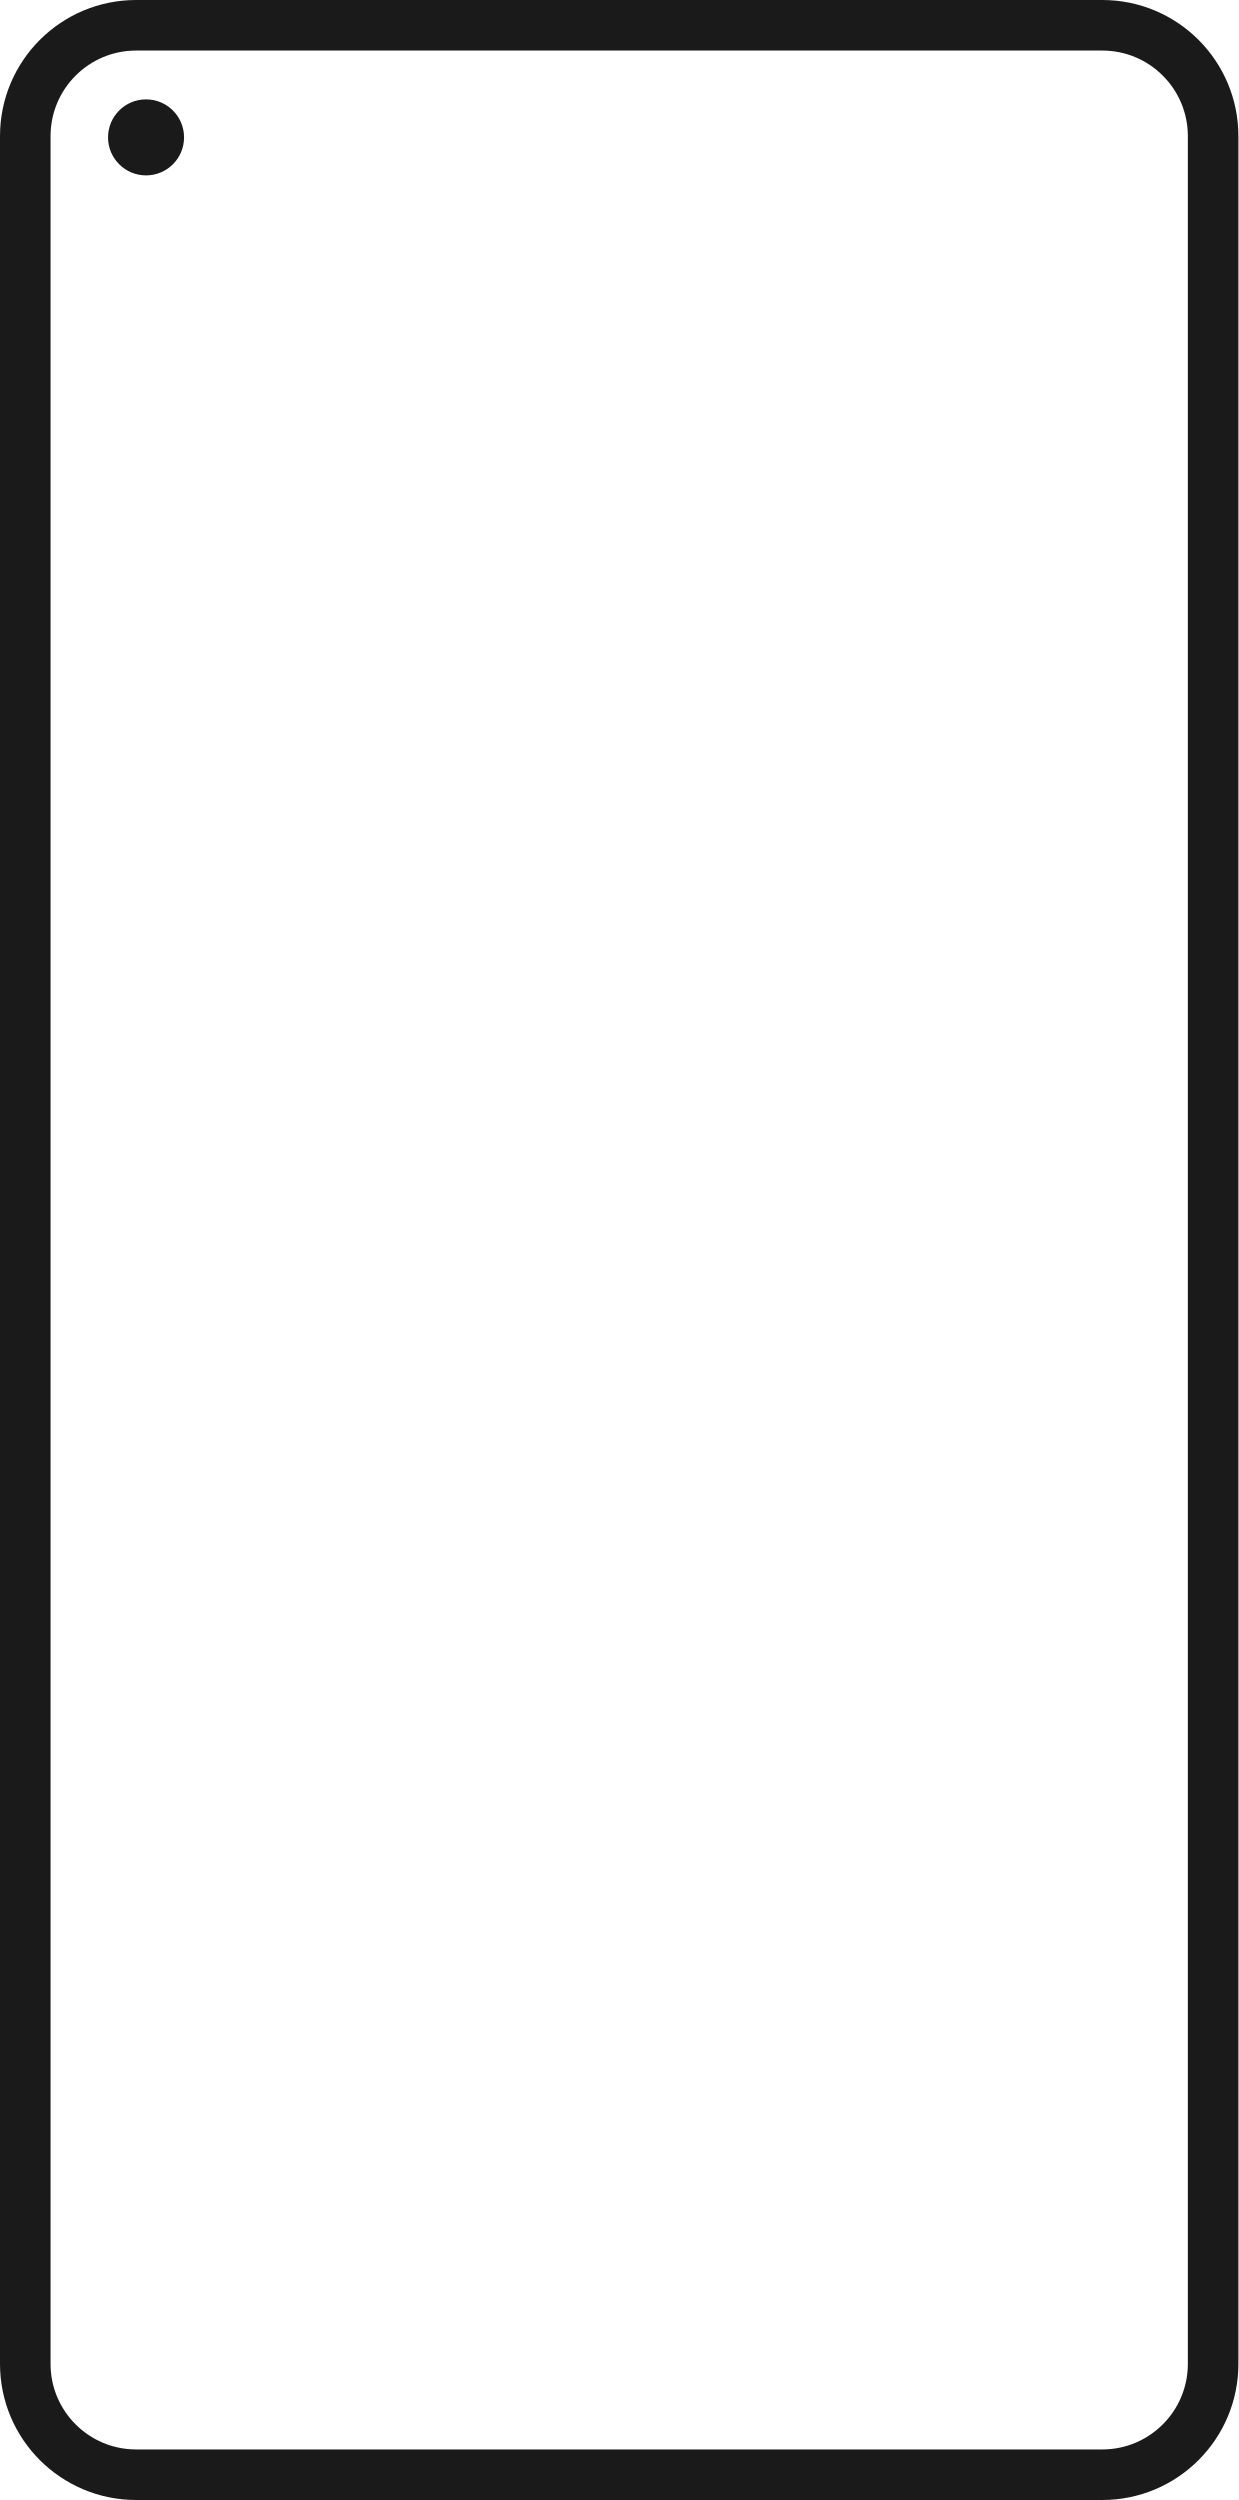
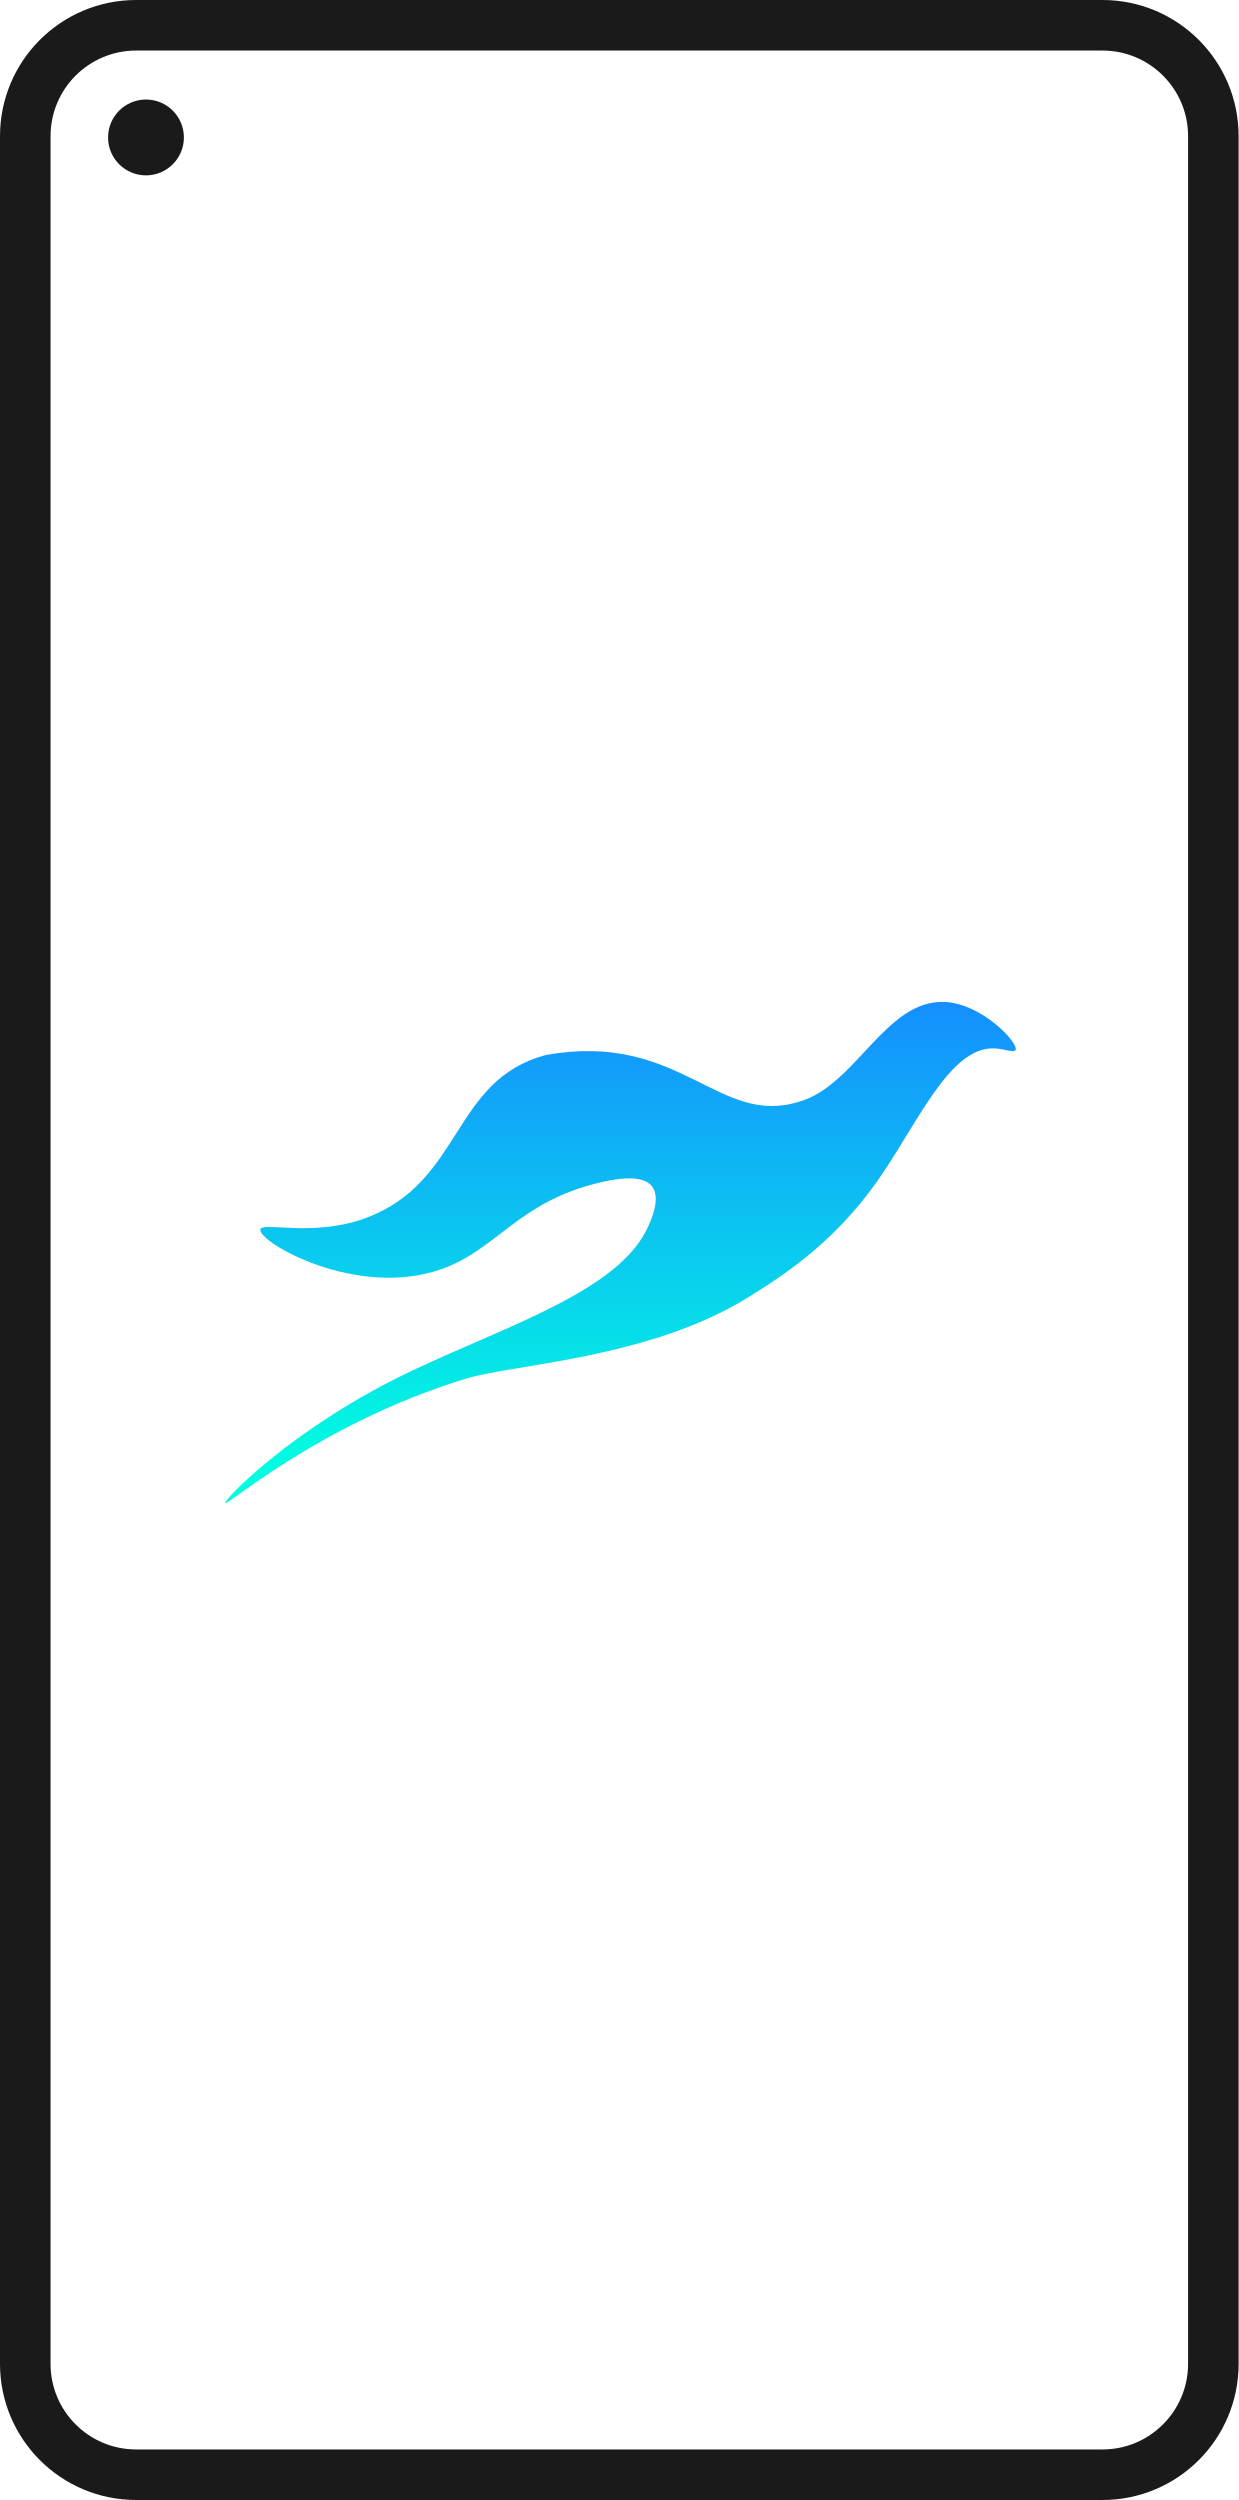
- <svg xmlns="http://www.w3.org/2000/svg" id="Layer_1" data-name="Layer 1" viewBox="0 0 391.92 791.18">
-   <defs>
-     <style>.cls-1{fill:none;stroke:#1a1a1a;stroke-miterlimit:10;stroke-width:16px;}.cls-2{fill:#1a1a1a;}</style>
-   </defs>
-   <rect class="cls-1" x="8" y="8" width="375.92" height="775.18" rx="35.08" />
-   <circle class="cls-2" cx="46.22" cy="43.48" r="12.03" />
+ <svg xmlns="http://www.w3.org/2000/svg" version="1.1" id="Layer_1" x="0px" y="0px" viewBox="0 0 391.9 791.2" style="enable-background:new 0 0 391.9 791.2;" xml:space="preserve">
+   <style type="text/css">
+ 	.st0{fill:none;stroke:#1A1A1A;stroke-width:16;stroke-miterlimit:10;}
+ 	.st1{fill:#1A1A1A;}
+ 	.st2{fill-rule:evenodd;clip-rule:evenodd;fill:url(#SVGID_1_);}
+ </style>
+   <path class="st0" d="M43.1,8h305.8C368.3,8,384,23.7,384,43.1v705c0,19.4-15.7,35.1-35.1,35.1H43.1C23.7,783.2,8,767.5,8,748.1v-705  C8,23.7,23.7,8,43.1,8z" />
+   <circle class="st1" cx="46.2" cy="43.5" r="12" />
+   <linearGradient id="SVGID_1_" gradientUnits="userSpaceOnUse" x1="196.295" y1="476.94" x2="196.295" y2="318.298" gradientTransform="matrix(1 0 0 -1 0 794)">
+     <stop offset="0" style="stop-color:#158FFF" />
+     <stop offset="0.943" style="stop-color:#00FFE0" />
+   </linearGradient>
+   <path class="st2" d="M206.3,375.4c2.9,3.7-0.1,10.4-1.1,12.6c-8.9,20.3-43.9,31.2-74.6,45.7c-37.5,17.7-60,41.1-59.3,42  s30.2-25.3,76.2-39.4c14.7-4.5,57.9-6.3,89.1-25.6c12.5-7.7,27.5-17.9,40.7-36.4c12.8-18,23-43,37.3-42.5c3.3,0.1,6.3,1.5,6.8,0.5  c1.1-2.1-10.6-14.8-22.6-15.2c-18.5-0.7-28,26.4-45.7,31.5c-25.7,8.3-37.8-22.4-80.4-14.7c-29.7,7.9-26.2,40-56.7,51.5  c-16.7,6.3-33.1,1.1-33.6,3.7c-0.8,4,30.4,22,57.2,12.6c17.7-6.2,24.2-21.1,49.6-27.3C200.5,371.6,204.6,373.3,206.3,375.4z" />
</svg>
